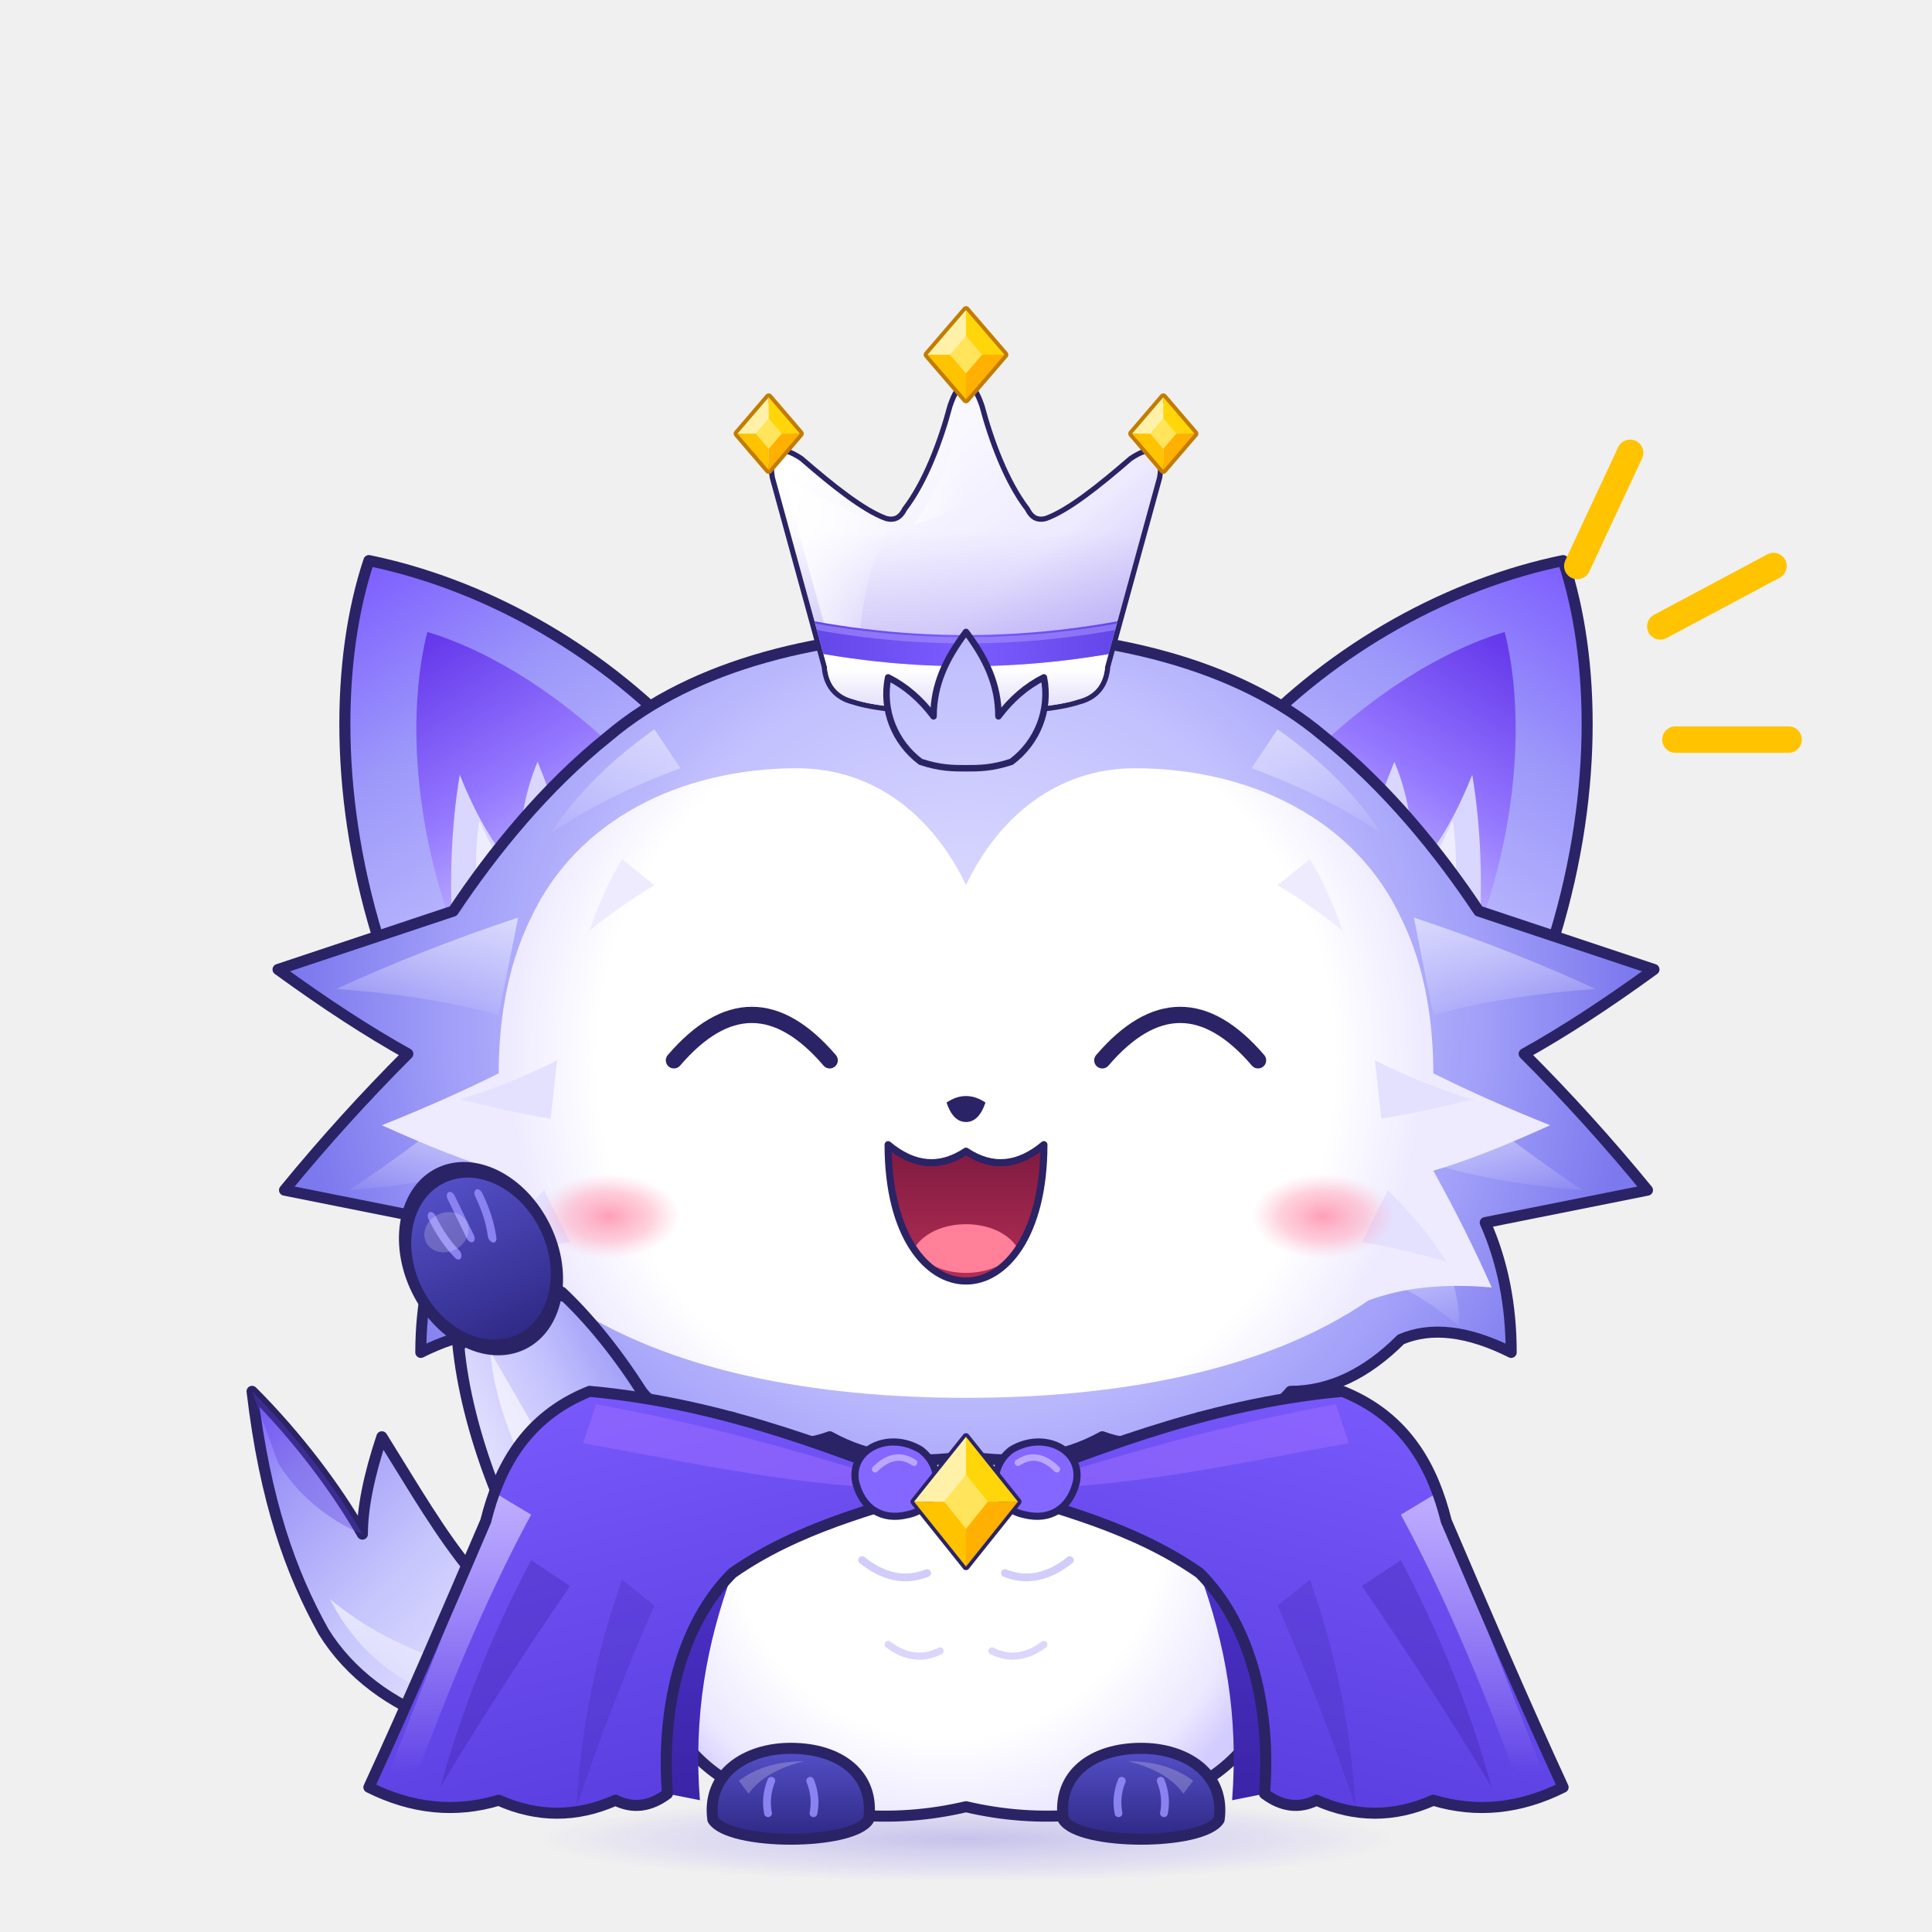
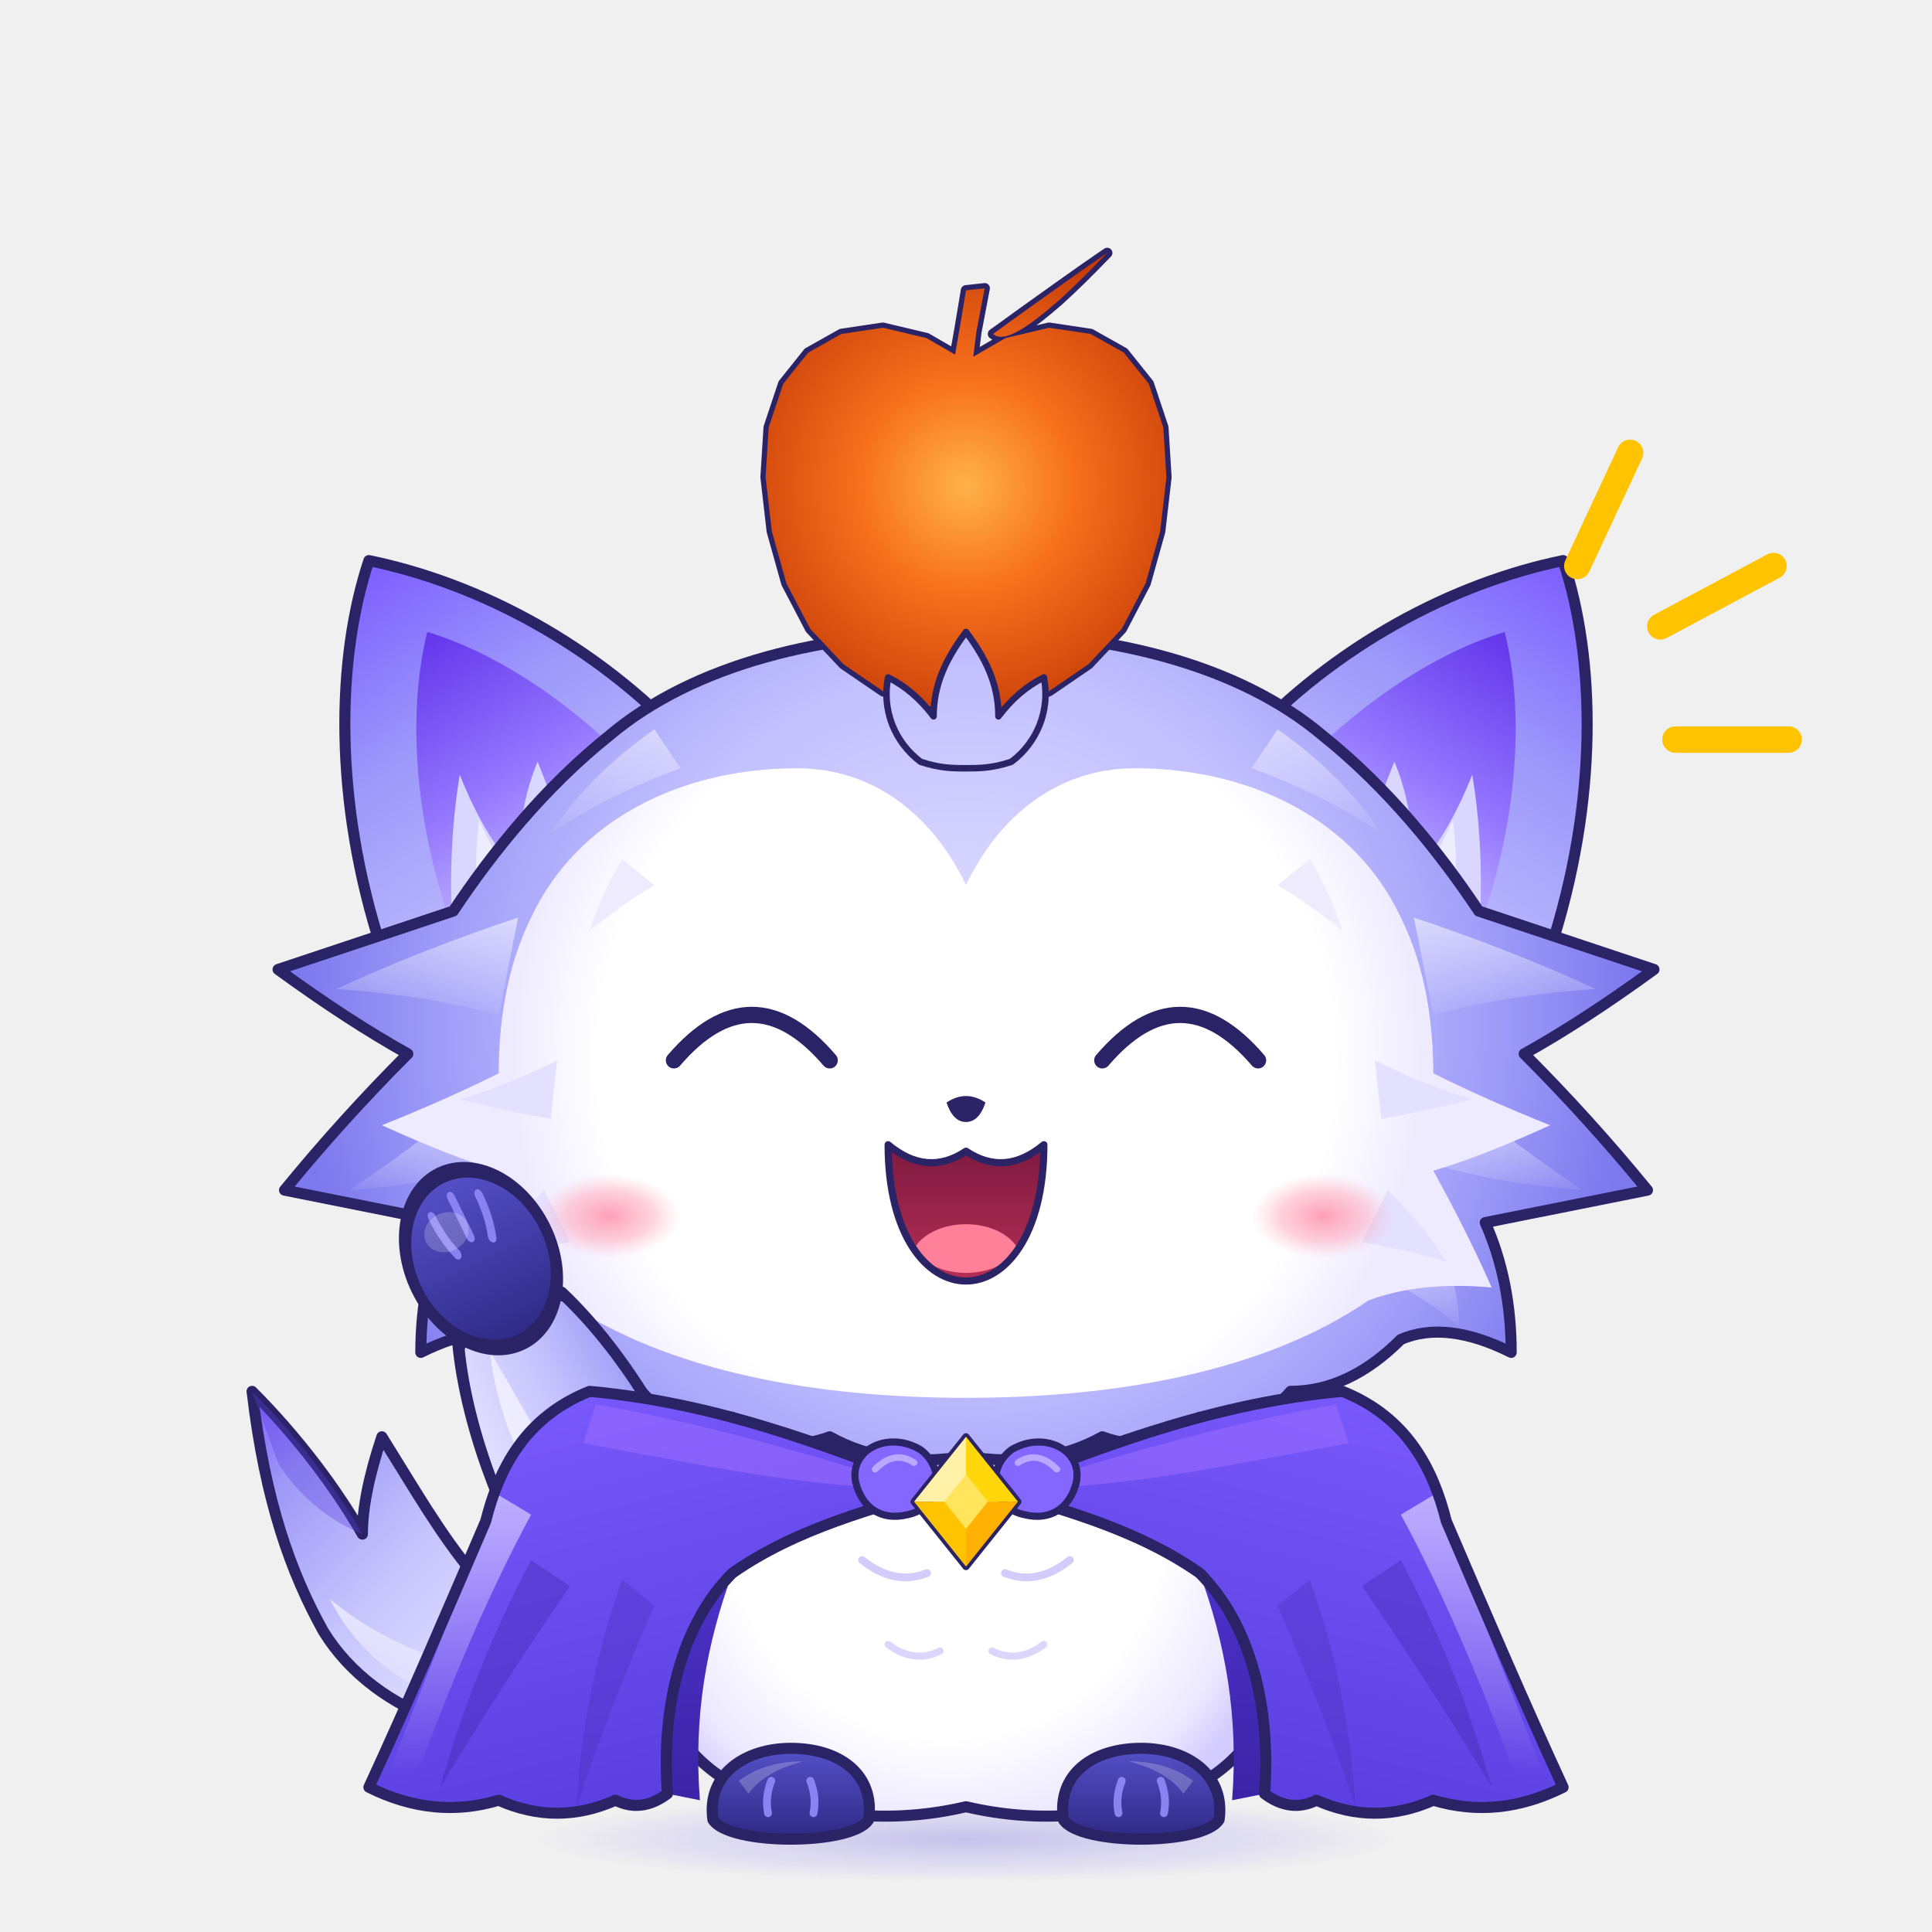
<svg xmlns="http://www.w3.org/2000/svg" viewBox="0 0 512 512" width="512" height="512" role="img">
  <defs>
    <linearGradient id="l-arm" x1="0" y1="0" x2="1" y2="0">
      <stop offset="0" stop-color="#E4E2FF" />
      <stop offset=".55" stop-color="#C4C2FD" />
      <stop offset="1" stop-color="#9E9CF7" />
    </linearGradient>
    <radialGradient id="l-blush">
      <stop offset="0" stop-color="#FF8FAB" stop-opacity=".85" />
      <stop offset=".6" stop-color="#FFA3BA" stop-opacity=".5" />
      <stop offset="1" stop-color="#FFB8CA" stop-opacity="0" />
    </radialGradient>
    <radialGradient id="l-body" gradientUnits="userSpaceOnUse" cx="250" cy="392" r="108">
      <stop offset="0" stop-color="#fff" />
      <stop offset=".62" stop-color="#fff" />
      <stop offset=".88" stop-color="#ECE8FF" />
      <stop offset="1" stop-color="#D3CCFF" />
    </radialGradient>
    <linearGradient id="l-cape" x1="0" y1="0" x2=".35" y2="1">
      <stop offset="0" stop-color="#7C5CFF" />
      <stop offset="1" stop-color="#5B3FE0" />
    </linearGradient>
    <linearGradient id="l-capeHi" x1="0" y1="0" x2="0" y2="1">
      <stop offset="0" stop-color="#C2B3FF" stop-opacity=".95" />
      <stop offset="1" stop-color="#C2B3FF" stop-opacity="0" />
    </linearGradient>
    <linearGradient id="l-capeIn" x1="0" y1="0" x2="0" y2="1">
      <stop offset="0" stop-color="#4C31C9" />
      <stop offset="1" stop-color="#3B24A6" />
-     </linearGradient>
-     <linearGradient id="l-cb" x1="0" y1="0" x2="1" y2="1">
-       <stop offset=".15" stop-color="#fff" />
-       <stop offset=".6" stop-color="#EEEAFF" />
-       <stop offset="1" stop-color="#BDB1F5" />
-     </linearGradient>
-     <linearGradient id="l-cg" x1="0" y1="0" x2="1" y2="0">
-       <stop offset="0" stop-color="#fff" stop-opacity=".95" />
-       <stop offset="1" stop-color="#fff" stop-opacity="0" />
-     </linearGradient>
-     <clipPath id="l-ck">
-       <path d="M256 446C200 446 166 442 148 436Q124 430 122 404L72 222Q66 186 96 206C126 232 156 256 178 264Q192 268 199 254C219 228 234 188 243 154Q256 116 269 154C278 188 293 228 313 254Q320 268 334 264C356 256 386 232 416 206Q446 186 440 222L390 404Q388 430 364 436C346 442 312 446 256 446Z" />
-     </clipPath>
-     <linearGradient id="l-cr" x1="0" y1="0" x2="0" y2="1">
-       <stop offset=".3" stop-color="#fff" />
-       <stop offset="1" stop-color="#CFC6F7" />
-     </linearGradient>
-     <linearGradient id="l-cs" x1="0" y1="0" x2="0" y2="1">
-       <stop offset=".45" stop-color="#7D6BEB" stop-opacity="0" />
-       <stop offset=".78" stop-color="#7D6BEB" stop-opacity=".28" />
-     </linearGradient>
-     <linearGradient id="l-cv" x1="0" y1="0" x2="1" y2="0">
-       <stop offset="0" stop-color="#5B3FE0" />
-       <stop offset=".5" stop-color="#7C5CFF" />
-       <stop offset="1" stop-color="#5B3FE0" />
    </linearGradient>
    <linearGradient id="l-ear" gradientUnits="userSpaceOnUse" x1="70" y1="96" x2="150" y2="214">
      <stop offset="0" stop-color="#7C5CFF" />
      <stop offset=".4" stop-color="#9C98FA" />
      <stop offset="1" stop-color="#C9C8FF" />
    </linearGradient>
    <linearGradient id="l-earIn" gradientUnits="userSpaceOnUse" x1="88" y1="118" x2="140" y2="200">
      <stop offset="0" stop-color="#6234EA" />
      <stop offset=".55" stop-color="#9579FF" />
      <stop offset="1" stop-color="#CFC6FF" />
    </linearGradient>
    <radialGradient id="l-face" gradientUnits="userSpaceOnUse" cx="256" cy="250" r="142">
      <stop offset="0" stop-color="#fff" />
      <stop offset=".8" stop-color="#fff" />
      <stop offset="1" stop-color="#EEEAFF" />
    </radialGradient>
    <radialGradient id="l-fur" gradientUnits="userSpaceOnUse" cx="256" cy="236" r="206">
      <stop offset="0" stop-color="#E4E3FF" />
      <stop offset=".52" stop-color="#C2C0FE" />
      <stop offset=".78" stop-color="#A09EF8" />
      <stop offset="1" stop-color="#7C78EE" />
    </radialGradient>
    <linearGradient id="l-hi" x1="0" y1="0" x2="0" y2="1">
      <stop offset="0" stop-color="#fff" stop-opacity=".8" />
      <stop offset="1" stop-color="#fff" stop-opacity=".1" />
    </linearGradient>
    <linearGradient id="l-mouth" x1="0" y1="0" x2="0" y2="1">
      <stop offset="0" stop-color="#7E1A40" />
      <stop offset="1" stop-color="#B42E55" />
    </linearGradient>
    <linearGradient id="l-paw" x1="0" y1="0" x2="0" y2="1">
      <stop offset="0" stop-color="#5550C8" />
      <stop offset="1" stop-color="#2E2984" />
    </linearGradient>
    <radialGradient id="l-shadow">
      <stop offset="0" stop-color="#6F5FE0" stop-opacity=".32" />
      <stop offset=".7" stop-color="#8B7CF6" stop-opacity=".14" />
      <stop offset="1" stop-color="#8B7CF6" stop-opacity="0" />
    </radialGradient>
    <linearGradient id="l-tail" gradientUnits="userSpaceOnUse" x1="168" y1="452" x2="66" y2="354">
      <stop offset="0" stop-color="#F4F2FF" />
      <stop offset=".5" stop-color="#C6C5FD" />
      <stop offset=".82" stop-color="#9E97F7" />
      <stop offset="1" stop-color="#7C5CFF" />
    </linearGradient>
  </defs>
  <g transform="matrix(.86 0 0 .86 35.84 66)">
    <ellipse cx="256" cy="490" rx="132" ry="13" fill="url(#l-shadow)" />
    <g transform="translate(-30 -2)">
      <path fill="url(#l-tail)" stroke="#2A2366" stroke-width="3.4" stroke-linejoin="round" stroke-linecap="round" d="M172 458C140 466 104 454 88 428C78 410 70 388 66 354C80 368 92 384 100 398C100 390 102 380 106 368C116 384 124 398 134 410C136 404 138 398 142 390C150 406 160 420 178 428Z" />
      <path fill="url(#l-hi)" opacity=".8" d="M160 452C128 456 102 442 90 418Q114 438 150 442Z" />
      <path fill="#5B3FE0" opacity=".35" d="M66 354C80 368 92 384 100 398C90 394 80 386 74 376Z" />
    </g>
    <path fill="url(#l-body)" stroke="#2A2366" stroke-width="3.4" stroke-linejoin="round" stroke-linecap="round" d="M256 316C200 316 166 340 158 382C150 424 158 460 186 474Q222 488 256 480Q290 488 326 474C354 460 362 424 354 382C346 340 312 316 256 316Z" />
    <path fill="none" stroke="#D2CCFA" stroke-width="2.4" stroke-linecap="round" d="M224 404Q234 412 244 408" />
    <path fill="none" stroke="#D2CCFA" stroke-width="2.4" stroke-linecap="round" d="M288 404Q278 412 268 408" />
    <path fill="none" stroke="#DCD6FC" stroke-width="2.2" stroke-linecap="round" d="M232 430Q240 436 248 432" />
    <path fill="none" stroke="#DCD6FC" stroke-width="2.2" stroke-linecap="round" d="M280 430Q272 436 264 432" />
    <path fill="url(#l-paw)" stroke="#2A2366" stroke-width="3.4" stroke-linejoin="round" stroke-linecap="round" d="M178 484C176 470 188 462 202 462C217 462 228 470 226 484C221 492 183 492 178 484Z" />
    <path fill="none" stroke="#8A82F0" stroke-width="2.4" stroke-linecap="round" d="M195 482Q194 477 196 472M209 482Q210 477 208 472" />
    <path fill="#fff" opacity=".22" d="M186 472Q194 466 206 466Q194 469 189 476Z" />
    <g transform="matrix(-1 0 0 1 512 0)">
      <path fill="url(#l-paw)" stroke="#2A2366" stroke-width="3.4" stroke-linejoin="round" stroke-linecap="round" d="M178 484C176 470 188 462 202 462C217 462 228 470 226 484C221 492 183 492 178 484Z" />
      <path fill="none" stroke="#8A82F0" stroke-width="2.4" stroke-linecap="round" d="M195 482Q194 477 196 472M209 482Q210 477 208 472" />
      <path fill="#fff" opacity=".22" d="M186 472Q194 466 206 466Q194 469 189 476Z" />
    </g>
    <path fill="url(#l-ear)" stroke="#2A2366" stroke-width="3.4" stroke-linejoin="round" stroke-linecap="round" d="M170 152C142 122 106 103 72 96C62 126 61 170 76 216L156 200Z" />
    <path fill="url(#l-earIn)" d="M152 158C132 138 110 124 90 118C84 142 86 174 96 204C114 192 134 176 152 158Z" />
    <path fill="#D9D7FF" d="M98 214Q96 186 100 162Q108 182 118 192Q118 172 124 158Q132 178 136 192Q140 180 148 172Q150 190 146 208Z" />
    <path fill="#fff" opacity=".55" d="M106 206Q104 190 106 176Q112 190 120 198Z" />
    <g transform="matrix(-1 0 0 1 512 0)">
      <path fill="url(#l-ear)" stroke="#2A2366" stroke-width="3.4" stroke-linejoin="round" stroke-linecap="round" d="M170 152C142 122 106 103 72 96C62 126 61 170 76 216L156 200Z" />
      <path fill="url(#l-earIn)" d="M152 158C132 138 110 124 90 118C84 142 86 174 96 204C114 192 134 176 152 158Z" />
      <path fill="#D9D7FF" d="M98 214Q96 186 100 162Q108 182 118 192Q118 172 124 158Q132 178 136 192Q140 180 148 172Q150 190 146 208Z" />
      <path fill="#fff" opacity=".55" d="M106 206Q104 190 106 176Q112 190 120 198Z" />
    </g>
    <path fill="url(#l-fur)" stroke="#2A2366" stroke-width="3.4" stroke-linejoin="round" stroke-linecap="round" d="M256 118C212 118 172 128 146 150C126 166 110 186 98 204Q74 212 44 222Q66 238 84 248Q64 268 46 290Q76 296 96 300Q88 318 88 340Q108 330 122 336Q138 352 156 352Q166 364 184 360Q198 372 214 366Q232 376 256 372Q280 376 298 366Q314 372 328 360Q346 364 356 352Q374 352 390 336Q404 330 424 340Q424 318 416 300Q436 296 466 290Q448 268 428 248Q446 238 468 222Q438 212 414 204C402 186 386 166 366 150C340 128 300 118 256 118Z" />
    <path fill="url(#l-hi)" opacity=".7" d="M118 206Q88 216 62 228Q90 230 112 236Z" />
    <path fill="url(#l-hi)" opacity=".7" d="M394 206Q424 216 450 228Q422 230 400 236Z" />
    <path fill="url(#l-hi)" opacity=".7" d="M104 262Q84 278 66 290Q92 288 112 282Z" />
    <path fill="url(#l-hi)" opacity=".7" d="M408 262Q428 278 446 290Q420 288 400 282Z" />
    <path fill="url(#l-hi)" opacity=".6" d="M112 304Q104 318 104 332Q116 322 126 318Z" />
    <path fill="url(#l-hi)" opacity=".6" d="M400 304Q408 318 408 332Q396 322 386 318Z" />
    <path fill="url(#l-hi)" opacity=".6" d="M160 148Q140 162 128 180Q146 168 168 160Z" />
    <path fill="url(#l-hi)" opacity=".6" d="M352 148Q372 162 384 180Q366 168 344 160Z" />
    <path fill="url(#l-face)" d="M256 196C246 175 228 160 204 160C168 160 136 176 122 206C114 222 112 240 112 254Q96 262 76 270Q98 280 112 284Q102 302 94 320Q116 318 132 324C164 346 210 354 256 354C302 354 348 346 380 324Q396 318 418 320Q410 302 400 284Q414 280 436 270Q416 262 400 254C400 240 398 222 390 206C376 176 344 160 308 160C284 160 266 175 256 196Z" />
    <path fill="#E4E0FF" d="M130 250Q114 258 100 262Q116 266 128 268Z" />
    <path fill="#E4E0FF" d="M382 250Q398 258 412 262Q396 266 384 268Z" />
    <path fill="#E4E0FF" d="M126 290Q114 302 108 312Q122 308 134 306Z" />
    <path fill="#E4E0FF" d="M386 290Q398 302 404 312Q390 308 378 306Z" />
    <path fill="#EEEBFF" d="M150 188Q144 198 140 210Q150 202 160 196Z" />
    <path fill="#EEEBFF" d="M362 188Q368 198 372 210Q362 202 352 196Z" />
    <ellipse cx="146" cy="298" rx="22" ry="13" fill="url(#l-blush)" />
    <ellipse cx="366" cy="298" rx="22" ry="13" fill="url(#l-blush)" />
    <path fill="none" stroke="#2A2366" stroke-width="5" stroke-linecap="round" d="M166 250Q190 222 214 250" />
    <path fill="none" stroke="#2A2366" stroke-width="5" stroke-linecap="round" d="M346 250Q322 222 298 250" />
    <path fill="#2A2366" d="M250 263Q256 259 262 263Q260 269 256 269Q252 269 250 263Z" />
    <path fill="url(#l-mouth)" d="M232 276Q244 286 256 278Q268 286 280 276C280 304 268 318 256 318C244 318 232 304 232 276Z" />
    <path fill="#FF8098" d="M240 308C246 298 266 298 272 308C266 318 246 318 240 308Z" />
    <path fill="none" stroke="#2A2366" stroke-width="2.2" stroke-linejoin="round" stroke-linecap="round" d="M232 276Q244 286 256 278Q268 286 280 276C280 304 268 318 256 318C244 318 232 304 232 276Z" />
-     <g transform="matrix(0.32 0 0 0.32 174.08 -0.72)">
-       <path fill="none" stroke="#2A2366" stroke-width="10" stroke-linejoin="round" d="M256 446C200 446 166 442 148 436Q124 430 122 404L72 222Q66 186 96 206C126 232 156 256 178 264Q192 268 199 254C219 228 234 188 243 154Q256 116 269 154C278 188 293 228 313 254Q320 268 334 264C356 256 386 232 416 206Q446 186 440 222L390 404Q388 430 364 436C346 442 312 446 256 446Z" />
-       <g clip-path="url(#l-ck)">
-         <path fill="url(#l-cb)" d="M256 446C200 446 166 442 148 436Q124 430 122 404L72 222Q66 186 96 206C126 232 156 256 178 264Q192 268 199 254C219 228 234 188 243 154Q256 116 269 154C278 188 293 228 313 254Q320 268 334 264C356 256 386 232 416 206Q446 186 440 222L390 404Q388 430 364 436C346 442 312 446 256 446Z" />
-         <path fill="url(#l-cs)" d="M256 446C200 446 166 442 148 436Q124 430 122 404L72 222Q66 186 96 206C126 232 156 256 178 264Q192 268 199 254C219 228 234 188 243 154Q256 116 269 154C278 188 293 228 313 254Q320 268 334 264C356 256 386 232 416 206Q446 186 440 222L390 404Q388 430 364 436C346 442 312 446 256 446Z" />
-         <path fill="url(#l-cg)" d="M80 222Q140 256 186 272Q160 300 154 372L122 372Z" />
-         <path fill="url(#l-cg)" opacity=".6" d="M256 150Q238 220 206 268Q236 258 256 246Z" />
-         <path fill="url(#l-cr)" d="M60 380Q256 428 452 380L452 470L60 470Z" />
-         <path fill="url(#l-cv)" d="M60 350Q256 398 452 350L452 380Q256 428 60 380Z" />
-         <path fill="#A996FF" opacity=".55" d="M60 352Q256 400 452 352L452 358Q256 406 60 358Z" />
-       </g>
-       <path fill="none" stroke="#C27C00" stroke-width="7.5" stroke-linejoin="round" d="M256 61 293 104 256 147 219 104Z" />
-       <path fill="#FFF1A8" d="M219 104 256 61 256 104Z" />
-       <path fill="#FFD60A" d="M256 61 293 104 256 104Z" />
-       <path fill="#FFC300" d="M219 104 256 104 256 147Z" />
-       <path fill="#FFB000" d="M256 104 293 104 256 147Z" />
-       <path fill="#FFE45C" d="M256 85.94 271.54 104 256 122.06 240.46 104Z" />
-       <path fill="none" stroke="#C27C00" stroke-width="7.5" stroke-linejoin="round" d="M66 145 96 180 66 215 36 180Z" />
-       <path fill="#FFF1A8" d="M36 180 66 145 66 180Z" />
-       <path fill="#FFD60A" d="M66 145 96 180 66 180Z" />
-       <path fill="#FFC300" d="M36 180 66 180 66 215Z" />
-       <path fill="#FFB000" d="M66 180 96 180 66 215Z" />
-       <path fill="#FFE45C" d="M66 165.3 78.6 180 66 194.7 53.4 180Z" />
-       <path fill="none" stroke="#C27C00" stroke-width="7.5" stroke-linejoin="round" d="M446 145 476 180 446 215 416 180Z" />
-       <path fill="#FFF1A8" d="M416 180 446 145 446 180Z" />
-       <path fill="#FFD60A" d="M446 145 476 180 446 180Z" />
-       <path fill="#FFC300" d="M416 180 446 180 446 215Z" />
-       <path fill="#FFB000" d="M446 180 476 180 446 215Z" />
-       <path fill="#FFE45C" d="M446 165.3 458.6 180 446 194.7 433.4 180Z" />
+     <g transform="matrix(0.32 0 0 0.32 174.08 -7.76)">
+       <defs>
+         <radialGradient id="l-appleg" gradientUnits="userSpaceOnUse" cx="256" cy="252" r="246">
+           <stop offset="0" stop-color="#FFB24A" />
+           <stop offset=".42" stop-color="#F7701C" />
+           <stop offset="1" stop-color="#C43A08" />
+         </radialGradient>
+       </defs>
+       <path fill="none" stroke="#2A2366" stroke-width="10" stroke-linejoin="round" d="M256.0 132.0 294.0 110.0 336.0 100.0 376.0 106.0 408.0 124.0 432.0 154.0 446.0 196.0 449.0 244.0 443.0 296.0 429.0 346.0 406.0 390.0 374.0 424.0 336.0 450.0 298.0 464.0 268.0 468.0 214.0 464.0 176.0 450.0 138.0 424.0 106.0 390.0 83.0 346.0 69.0 296.0 63.0 244.0 66.0 196.0 80.0 154.0 104.0 124.0 136.0 106.0 176.0 100.0 218.0 110.0Z M244.0 134.0 250.0 100.0 256.0 64.0 274.0 62.0 266.0 104.0 262.0 136.0Z M282.0 106.0 294.0 97.4 305.3 89.2 316.0 81.5 326.1 74.3 335.5 67.6 344.3 61.3 352.5 55.5 360.0 50.2 366.9 45.3 373.2 40.9 378.9 37.0 383.9 33.5 388.3 30.5 392.0 28.0 379.2 41.1 367.2 53.1 356.0 63.9 345.5 73.6 335.7 82.0 326.7 89.3 318.5 95.5 311.0 100.5 304.3 104.3 298.3 107.0 293.1 108.5 288.7 108.8 284.9 108.0Z" />
+       <path fill="url(#l-appleg)" d="M256.0 132.0 294.0 110.0 336.0 100.0 376.0 106.0 408.0 124.0 432.0 154.0 446.0 196.0 449.0 244.0 443.0 296.0 429.0 346.0 406.0 390.0 374.0 424.0 336.0 450.0 298.0 464.0 268.0 468.0 214.0 464.0 176.0 450.0 138.0 424.0 106.0 390.0 83.0 346.0 69.0 296.0 63.0 244.0 66.0 196.0 80.0 154.0 104.0 124.0 136.0 106.0 176.0 100.0 218.0 110.0Z M244.0 134.0 250.0 100.0 256.0 64.0 274.0 62.0 266.0 104.0 262.0 136.0Z M282.0 106.0 294.0 97.4 305.3 89.2 316.0 81.5 326.1 74.3 335.5 67.6 344.3 61.3 352.5 55.5 360.0 50.2 366.9 45.3 373.2 40.9 378.9 37.0 383.9 33.5 388.3 30.5 392.0 28.0 379.2 41.1 367.2 53.1 356.0 63.9 345.5 73.6 335.7 82.0 326.7 89.3 318.5 95.5 311.0 100.5 304.3 104.3 298.3 107.0 293.1 108.5 288.7 108.8 284.9 108.0Z" />
    </g>
    <path fill="url(#l-fur)" stroke="#2A2366" stroke-width="2" stroke-linejoin="round" d="M256 118C250 126 246 134 246 144Q240 136 232 132C230 142 234 152 242 158C248 160 252 160 256 160C260 160 264 160 270 158C278 152 282 142 280 132Q272 136 266 144C266 134 262 126 256 118Z" />
    <g transform="translate(146 392) rotate(-26) scale(1 1.5)">
      <path fill="url(#l-arm)" stroke="#2A2366" stroke-width="3.4" stroke-linejoin="round" stroke-linecap="round" d="M-25 16C-31 -6 -27 -30 -18 -46Q0 -56 18 -46C27 -30 31 -6 25 16Z" />
      <path fill="#fff" opacity=".6" d="M-14 0C-18 -16 -16 -32 -10 -42Q-8 -24 -6 -2Z" />
      <ellipse cx="0" cy="-60" rx="22" ry="19" fill="url(#l-paw)" stroke="#2A2366" stroke-width="3.4" stroke-linejoin="round" stroke-linecap="round" />
      <path fill="none" stroke="#8A82F0" stroke-width="2.4" stroke-linecap="round" d="M-8 -72Q-8 -67 -6 -63M0 -74V-65M8 -72Q8 -67 6 -63" />
      <ellipse cx="-6" cy="-68" rx="7" ry="4" fill="#fff" opacity=".2" />
    </g>
    <path fill="url(#l-cape)" d="M248 382C220 372 184 356 140 352C120 360 112 376 108 392C96 420 84 448 72 474Q92 484 112 478Q130 486 148 478Q156 482 164 476C162 450 168 424 184 408C204 394 228 388 248 382Z" />
    <path fill="url(#l-capeIn)" d="M164 476C162 450 168 424 184 408C176 430 172 452 174 478Z" />
    <path fill="#9B6BFF" opacity=".55" d="M142 356C176 362 210 372 242 382C206 382 172 374 138 368Z" />
    <path fill="#3B22A8" opacity=".35" d="M122 404Q104 438 94 474Q112 444 134 412Z" />
    <path fill="#3B22A8" opacity=".25" d="M150 410Q138 444 136 480Q146 450 160 418Z" />
    <path fill="url(#l-capeHi)" d="M112 384C100 414 88 444 78 470Q84 471 88 467C98 440 110 412 122 390Z" />
    <path fill="none" stroke="#2A2366" stroke-width="3.4" stroke-linejoin="round" stroke-linecap="round" d="M248 382C220 372 184 356 140 352C120 360 112 376 108 392C96 420 84 448 72 474Q92 484 112 478Q130 486 148 478Q156 482 164 476C162 450 168 424 184 408C204 394 228 388 248 382Z" />
    <g transform="matrix(-1 0 0 1 512 0)">
      <path fill="url(#l-cape)" d="M248 382C220 372 184 356 140 352C120 360 112 376 108 392C96 420 84 448 72 474Q92 484 112 478Q130 486 148 478Q156 482 164 476C162 450 168 424 184 408C204 394 228 388 248 382Z" />
      <path fill="url(#l-capeIn)" d="M164 476C162 450 168 424 184 408C176 430 172 452 174 478Z" />
      <path fill="#9B6BFF" opacity=".55" d="M142 356C176 362 210 372 242 382C206 382 172 374 138 368Z" />
      <path fill="#3B22A8" opacity=".35" d="M122 404Q104 438 94 474Q112 444 134 412Z" />
      <path fill="#3B22A8" opacity=".25" d="M150 410Q138 444 136 480Q146 450 160 418Z" />
      <path fill="url(#l-capeHi)" d="M112 384C100 414 88 444 78 470Q84 471 88 467C98 440 110 412 122 390Z" />
      <path fill="none" stroke="#2A2366" stroke-width="3.4" stroke-linejoin="round" stroke-linecap="round" d="M248 382C220 372 184 356 140 352C120 360 112 376 108 392C96 420 84 448 72 474Q92 484 112 478Q130 486 148 478Q156 482 164 476C162 450 168 424 184 408C204 394 228 388 248 382Z" />
    </g>
    <path fill="#8467FF" d="M222 380C220 370 232 364 242 370C250 376 248 388 238 390C230 392 224 388 222 380Z" />
    <path fill="#8467FF" d="M290 380C292 370 280 364 270 370C262 376 264 388 274 390C282 392 288 388 290 380Z" />
    <path fill="none" stroke="#B9A8FF" stroke-width="2" stroke-linecap="round" d="M228 376Q234 370 240 374" />
    <path fill="none" stroke="#B9A8FF" stroke-width="2" stroke-linecap="round" d="M284 376Q278 370 272 374" />
    <path fill="none" stroke="#2A2366" stroke-width="2.2" stroke-linejoin="round" stroke-linecap="round" d="M222 380C220 370 232 364 242 370C250 376 248 388 238 390C230 392 224 388 222 380Z" />
    <path fill="none" stroke="#2A2366" stroke-width="2.2" stroke-linejoin="round" stroke-linecap="round" d="M290 380C292 370 280 364 270 370C262 376 264 388 274 390C282 392 288 388 290 380Z" />
    <path fill="none" stroke="#2A2366" stroke-width="2.2" stroke-linejoin="round" d="M256 366 272 386 256 406 240 386Z" />
    <path fill="#FFF1A8" d="M240 386 256 366 256 386Z" />
    <path fill="#FFD60A" d="M256 366 272 386 256 386Z" />
    <path fill="#FFC300" d="M240 386 256 386 256 406Z" />
    <path fill="#FFB000" d="M256 386 272 386 256 406Z" />
    <path fill="#FFE45C" d="M256 377.6 262.72 386 256 394.4 249.28 386Z" />
  </g>
  <path fill="none" stroke="#FFC300" stroke-width="7" stroke-linecap="round" d="M418 150L432 120M440 166L470 150M444 196L474 196" />
</svg>
